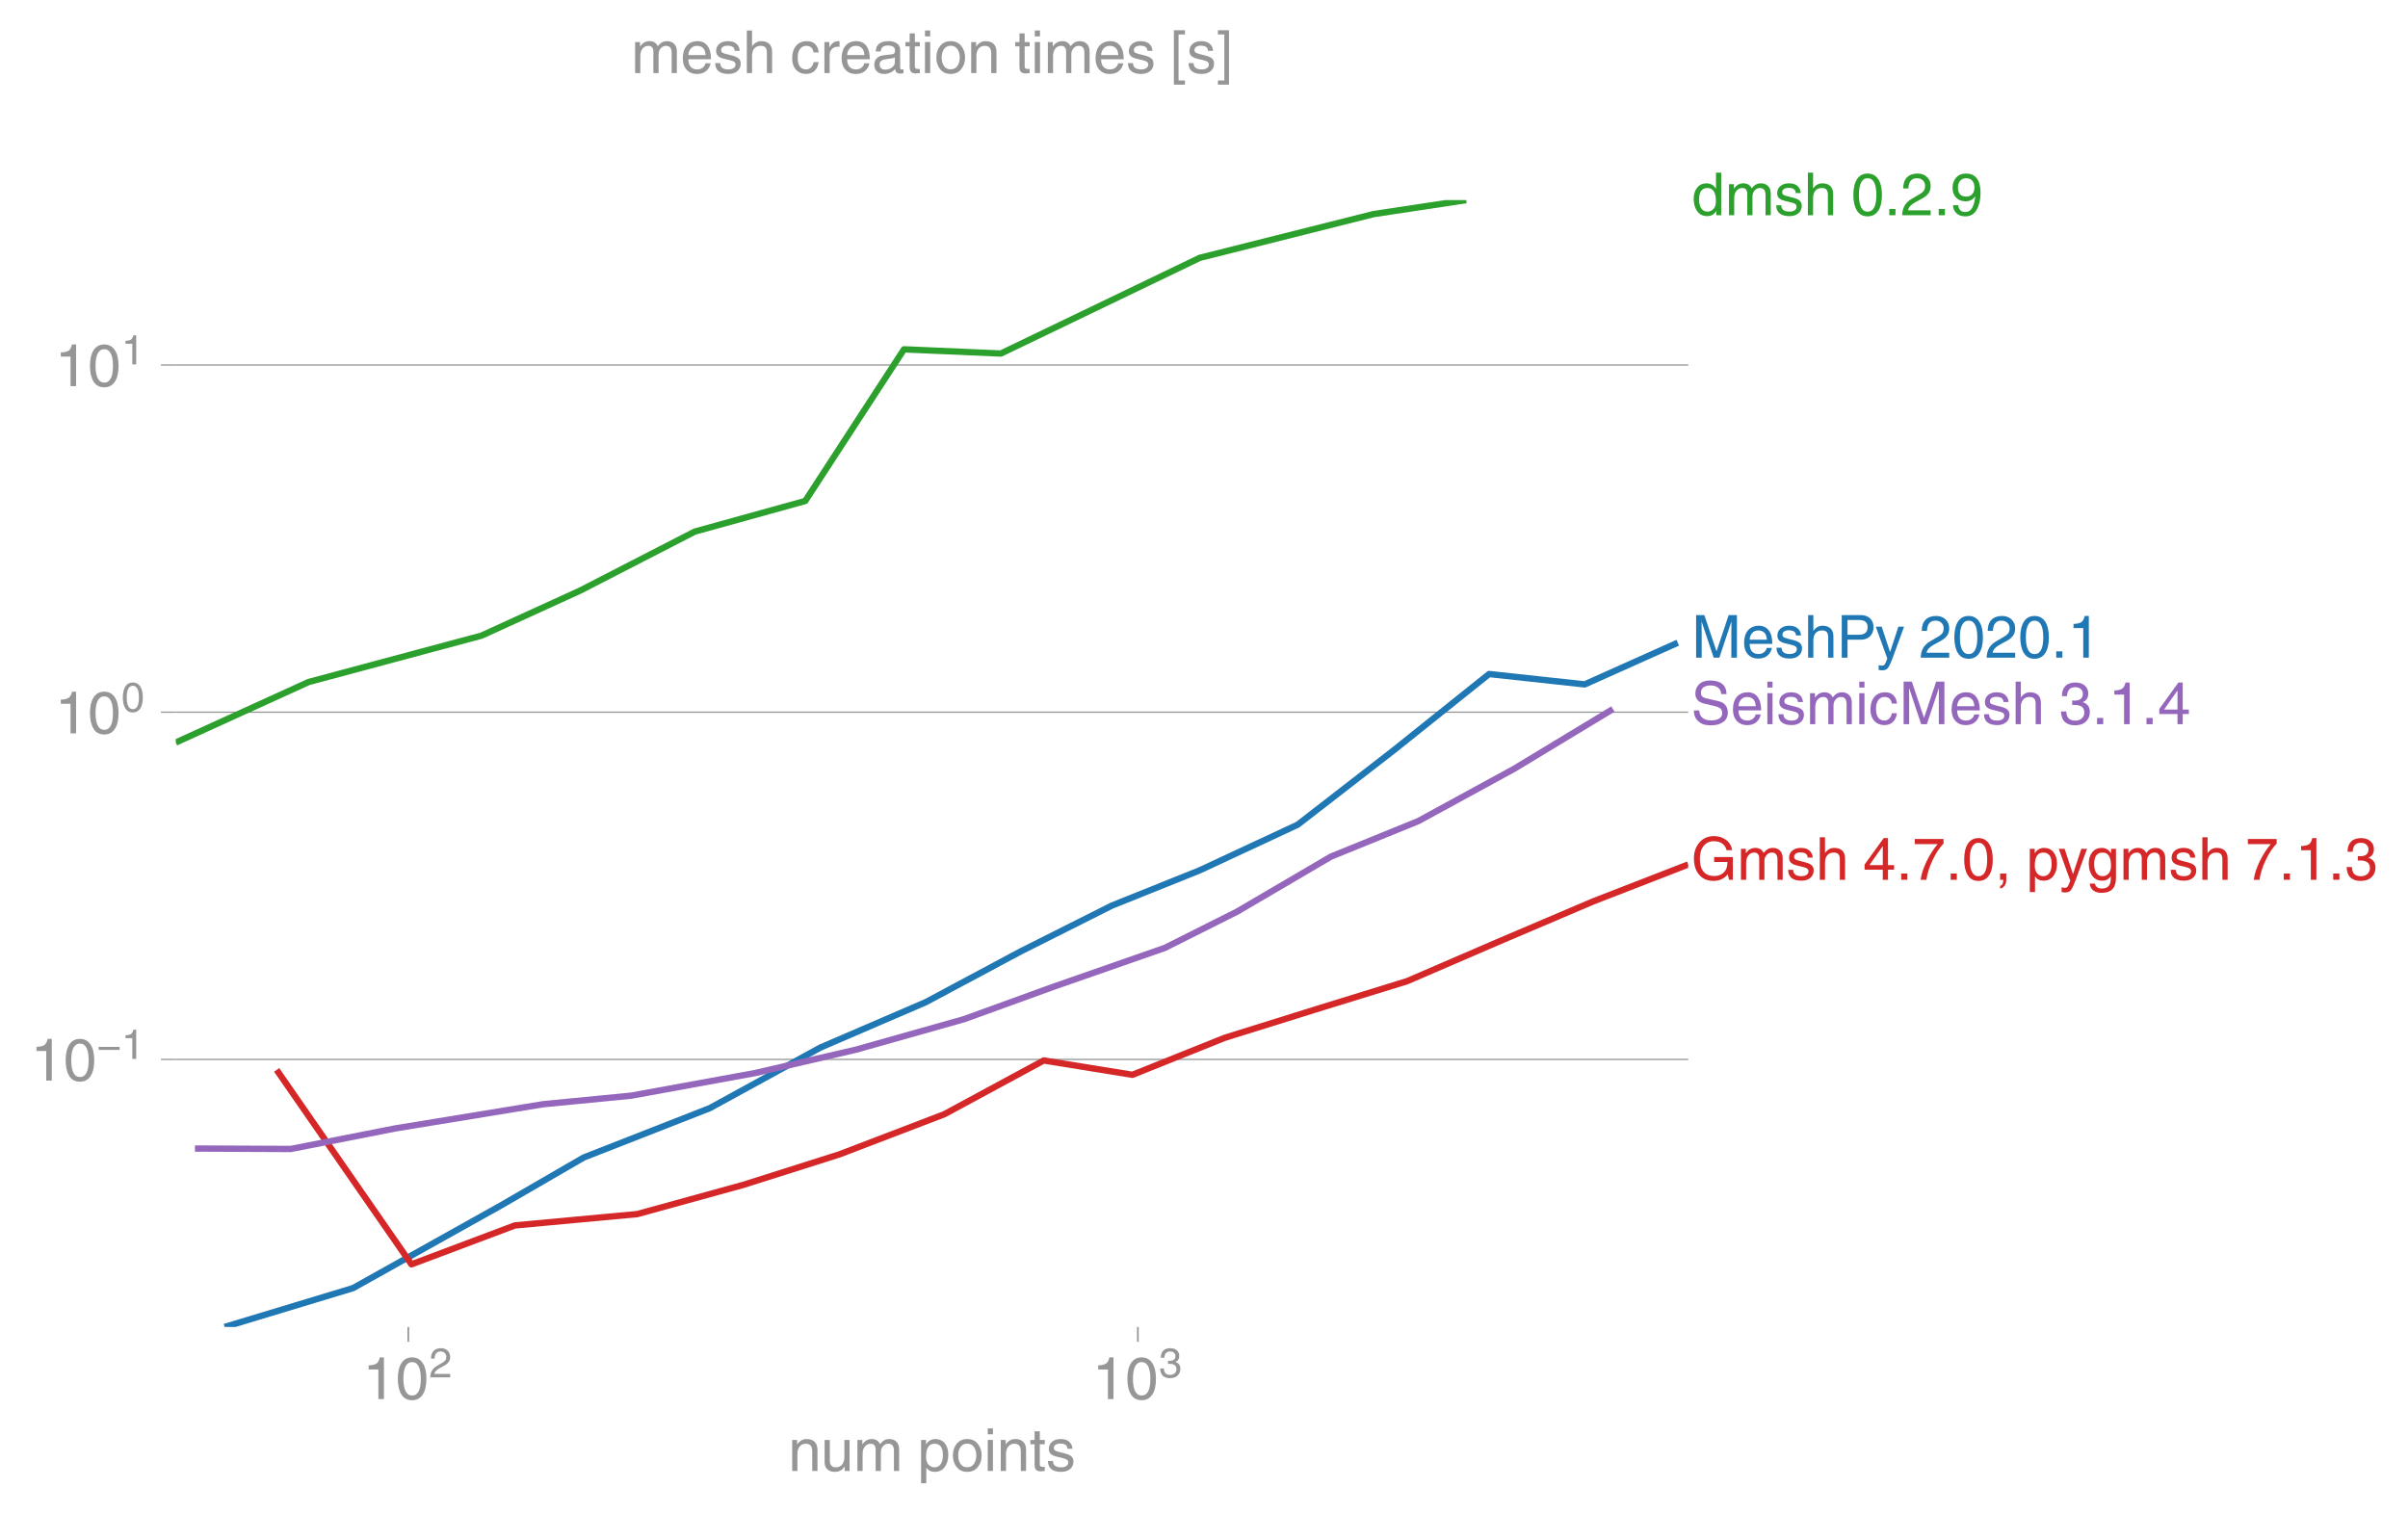
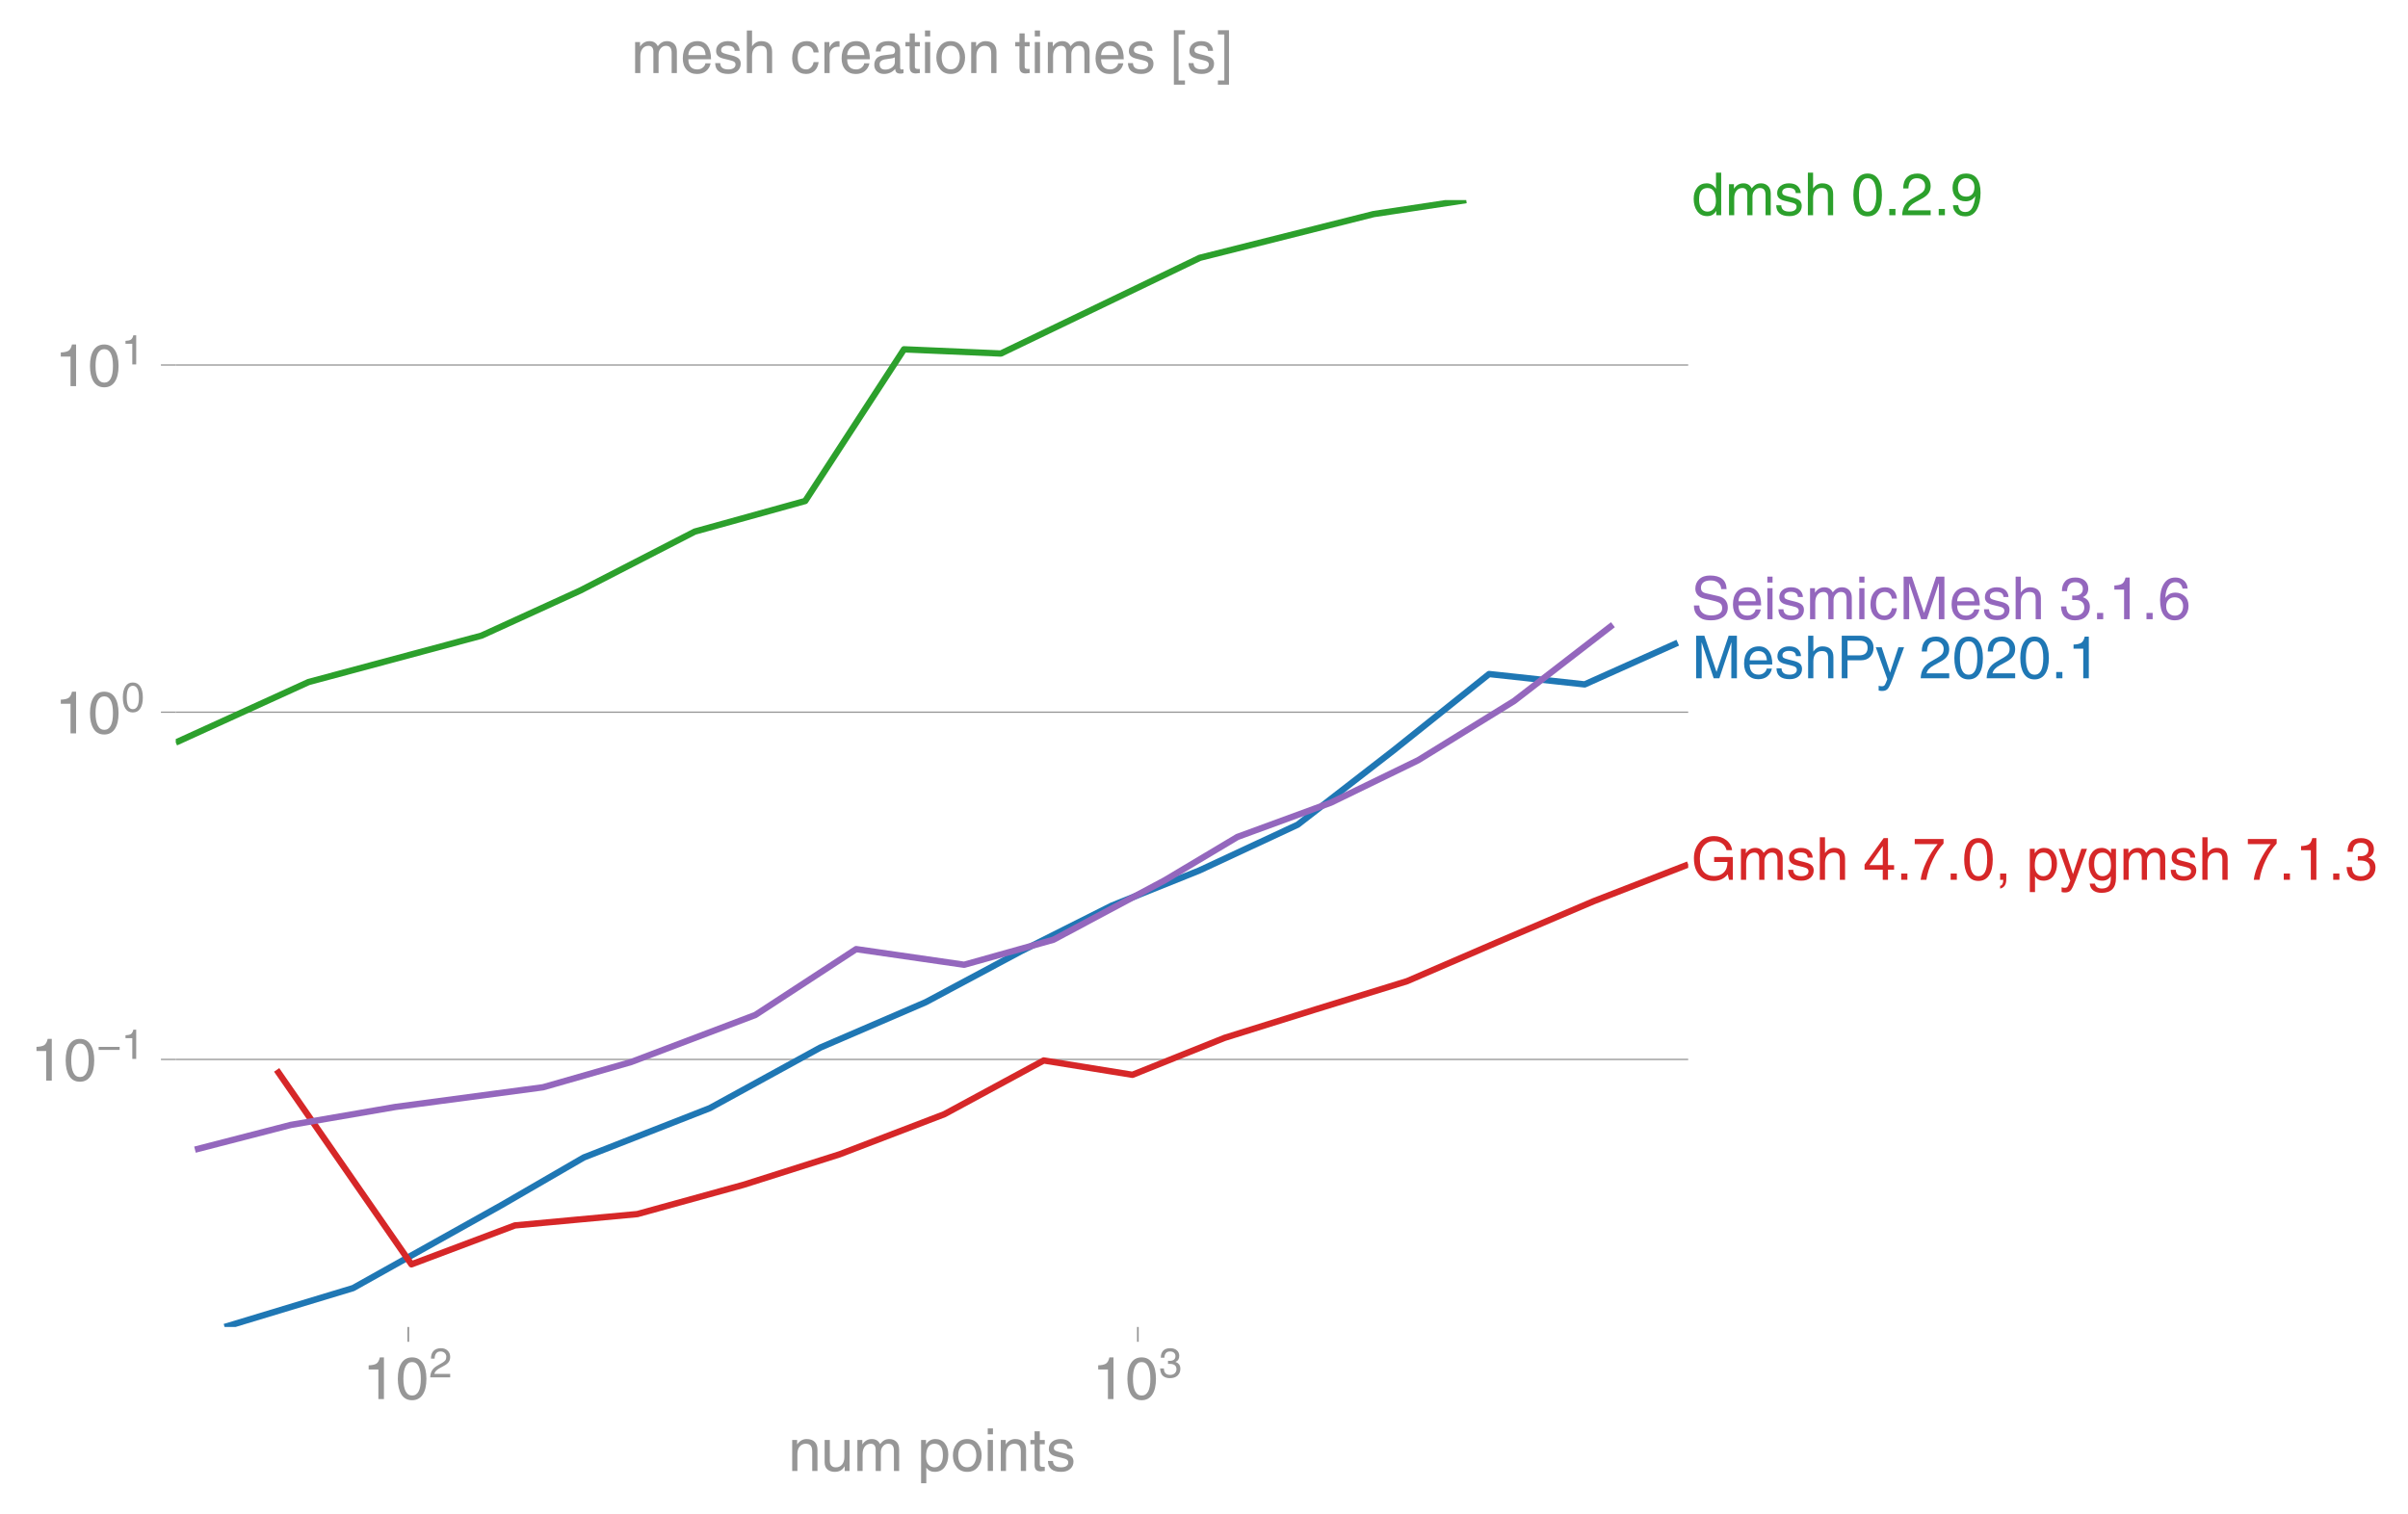
<svg xmlns="http://www.w3.org/2000/svg" xmlns:xlink="http://www.w3.org/1999/xlink" height="476.609" viewBox="0 0 568.582 357.457" width="758.109">
  <defs>
    <style>*{stroke-linecap:butt;stroke-linejoin:round}</style>
  </defs>
  <g id="figure_1">
    <path d="M0 357.457h568.582V0H0z" fill="none" id="patch_1" />
    <g id="axes_1">
      <path d="M41.5 313.361h357.12V47.25H41.5z" fill="none" id="patch_2" />
      <g id="matplotlib.axis_1">
        <g id="xtick_1">
          <g id="line2d_1">
            <defs>
-               <path d="M0 0v3.5" id="m68c64050b5" stroke="#969696" stroke-width=".4" />
-             </defs>
-             <use x="96.41" xlink:href="#m68c64050b5" y="313.361" fill="#969696" stroke="#969696" stroke-width=".4" />
+               <path d="M0 0v3.5" id="mb0f87ff65a" stroke="#969696" stroke-width=".4" />
+             </defs>
+             <use x="96.41" xlink:href="#mb0f87ff65a" y="313.361" fill="#969696" stroke="#969696" stroke-width=".4" />
          </g>
          <g transform="matrix(.14 0 0 -.14 85.63 330.41)" fill="#969696" id="text_1">
            <defs>
              <path d="M35.89 0h-9.374v49.906H10.109v6.985q8.594.28 12.782 2.75Q27.094 62.109 29 70.313h6.89z" id="HelveticaWorld-Regular-49" />
              <path d="M42.484 34.188q0 14.109-3.734 21.156-3.734 7.062-10.969 7.062-7.078 0-10.89-7.062-3.797-7.047-3.797-21.157 0-13.671 3.75-20.937Q20.609 6 27.78 6q7.235 0 10.969 7 3.734 7.016 3.734 21.188zm9.422 0q0-17.297-6.25-26.704-6.25-9.39-17.875-9.39-12.062 0-18.062 9.734-6 9.75-6 26.36 0 17.03 6.14 26.578 6.157 9.547 17.922 9.547 11.625 0 17.875-9.5t6.25-26.626z" id="HelveticaWorld-Regular-48" />
              <path d="M4.39 45.125q0 12.39 6.391 18.781 6.406 6.407 17.938 6.407 9.656 0 15.812-5.86 6.157-5.86 6.157-15.14 0-7.22-3.547-12.188-3.532-4.953-10.422-8.703l-12.11-6.64Q13.922 15.921 12.5 8.296h38.188V0H2.593q.39 9.906 4.297 16.5 3.906 6.594 12.203 11.375l12.593 7.328q5.032 2.89 7.329 5.984 2.297 3.094 2.297 8.516 0 5.375-3.766 9.031-3.75 3.672-10.156 3.672-7.078 0-10.594-4.672-3.516-4.656-3.61-12.609z" id="HelveticaWorld-Regular-50" />
            </defs>
            <use transform="translate(0 .173)" xlink:href="#HelveticaWorld-Regular-49" />
            <use transform="translate(55.615 .173)" xlink:href="#HelveticaWorld-Regular-48" />
            <use transform="matrix(.7 0 0 .7 112.146 36.781)" xlink:href="#HelveticaWorld-Regular-50" />
          </g>
        </g>
        <g id="xtick_2">
-           <use x="268.674" xlink:href="#m68c64050b5" y="313.361" fill="#969696" stroke="#969696" stroke-width=".4" id="line2d_2" />
+           <use x="268.674" xlink:href="#mb0f87ff65a" y="313.361" fill="#969696" stroke="#969696" stroke-width=".4" id="line2d_2" />
          <g transform="matrix(.14 0 0 -.14 257.894 330.41)" fill="#969696" id="text_2">
            <defs>
              <path d="M22.406 39.984q2.203-.187 4.594-.187 6.203 0 9.781 2.86 3.594 2.859 3.594 8.656 0 4.687-3.344 7.89-3.343 3.203-9.64 3.203-6.985 0-10.235-4.11-3.234-4.093-3.437-10.983h-8.64q0 10.984 5.765 16.984 5.765 6.016 16.937 6.016 9.922 0 15.828-5.11 5.907-5.094 5.907-13.39 0-10.704-9.032-14.5v-.204q11.72-4 11.72-16.406 0-9.906-6.595-16.265-6.593-6.344-18.703-6.344-9.906 0-16.312 5.203Q4.204 8.5 3.422 21.484H12.5q.203-8.109 4-11.797Q20.313 6 27.484 6q6.938 0 11.141 3.86 4.203 3.859 4.203 9.718 0 6.406-4.016 9.672-4 3.266-12.39 3.266-2 0-4.016-.094z" id="HelveticaWorld-Regular-51" />
            </defs>
            <use transform="translate(0 .173)" xlink:href="#HelveticaWorld-Regular-49" />
            <use transform="translate(55.615 .173)" xlink:href="#HelveticaWorld-Regular-48" />
            <use transform="matrix(.7 0 0 .7 112.146 36.781)" xlink:href="#HelveticaWorld-Regular-51" />
          </g>
        </g>
        <g transform="matrix(.14 0 0 -.14 186.133 347.359)" fill="#969696" id="text_3">
          <defs>
            <path d="M49.219 0h-8.844v32.172q0 7.422-2.594 10.578-2.578 3.156-8.578 3.156-5.906 0-9.875-4.5-3.953-4.484-3.953-12.89V0H6.594v52.297h8.297v-7.375h.203q6.203 8.89 15.812 8.89 8.89 0 13.594-4.718 4.719-4.703 4.719-13.5z" id="HelveticaWorld-Regular-110" />
            <path d="M6.11 52.297h8.78V17.578q0-5.765 2.61-8.625Q20.125 6.11 25 6.11q6.781 0 10.594 4.797 3.812 4.813 3.812 12.578v28.813h8.782V0H39.89v7.625l-.188.188q-4.984-9.329-16.61-9.329-7.515 0-12.25 4.094Q6.11 6.688 6.11 14.703z" id="HelveticaWorld-Regular-117" />
            <path d="M6.594 52.297h8.297v-7.375h.203q5.906 8.89 15.812 8.89 9.813 0 13.922-8.5 3.75 4.594 7.266 6.547 3.515 1.953 8.703 1.953 6.781 0 11.484-4.453Q77 44.922 77 36.187V0h-8.781v33.797q0 6.094-2.297 9.094-2.297 3.015-7.422 3.015-5.172 0-8.75-4.203-3.563-4.203-3.563-9.812V0h-8.78v36.188q0 4.53-2.11 7.124-2.094 2.594-6.094 2.594-6.297 0-10.062-4.687-3.766-4.688-3.766-12.703V0H6.594z" id="HelveticaWorld-Regular-109" />
            <path d="M14.984 23.688q0-8.407 4.094-13 4.11-4.579 10.219-4.579 6.687 0 10.39 5.438 3.72 5.453 3.72 14.765 0 10.22-3.563 14.907-3.563 4.687-10.735 4.687-6.984 0-10.562-5.5-3.563-5.5-3.563-16.718zm-8.39 28.609h8.297v-7.375h.203q5.61 8.89 15.625 8.89 10.11 0 15.937-7.359 5.828-7.344 5.828-18.766 0-12.796-5.953-21Q40.578-1.515 29.5-1.515q-9.094 0-13.922 7.032h-.203v-26.22H6.594z" id="HelveticaWorld-Regular-112" />
            <path d="M12.703 26.219q0-8.735 3.953-14.375 3.953-5.64 11.219-5.64 7.531 0 11.438 5.905 3.906 5.907 3.906 14.11 0 8.297-3.907 14.078-3.906 5.797-11.437 5.797-6.969 0-11.078-5.453-4.094-5.438-4.094-14.422zm-8.984 0q0 11.672 6.484 19.625 6.5 7.968 17.672 7.968 11.438 0 17.875-8.062 6.453-8.047 6.453-19.531 0-11.516-6.406-19.625-6.39-8.11-17.922-8.11-11.078 0-17.625 7.86-6.531 7.86-6.531 19.875z" id="HelveticaWorld-Regular-111" />
            <path d="M6.594 61.813v9.968h8.781v-9.969zM15.375 0H6.594v52.297h8.781z" id="HelveticaWorld-Regular-105" />
            <path d="M17.188 45.016V10.984q0-2 1.093-3.046 1.11-1.047 3.938-1.047h3.375V0Q20.797-.688 19-.688q-5.516 0-8.063 2.641-2.53 2.64-2.53 8.547v34.516H1.311v7.28h7.094v14.595h8.781V52.297h8.407v-7.281z" id="HelveticaWorld-Regular-116" />
            <path d="M36.078 37.406q-.187 4.688-3.344 6.735-3.14 2.047-9.047 2.047-4.296 0-7.359-1.907-3.047-1.89-3.047-5.468 0-2.829 1.797-4.172 1.813-1.344 7.828-2.86l8.688-2.187q7.906-2 11.297-5.11 3.406-3.093 3.406-8.656 0-7.719-5.64-12.531-5.641-4.813-15.063-4.813-11 0-16.64 4.563-5.626 4.578-5.735 13.75h8.5q.203-5.422 3.594-8.063 3.39-2.625 10.171-2.625 5.516 0 8.766 2.188 3.25 2.203 3.25 6.11 0 2.78-2.11 4.437-2.093 1.672-8.296 3.078l-10.203 2.5q-6.203 1.562-9.157 4.656-2.953 3.094-2.953 8.031 0 7.72 5.516 12.203 5.531 4.5 14.406 4.5 9.485 0 14.531-4.624 5.047-4.61 5.344-11.782z" id="HelveticaWorld-Regular-115" />
          </defs>
          <use xlink:href="#HelveticaWorld-Regular-110" />
          <use x="55.176" xlink:href="#HelveticaWorld-Regular-117" />
          <use x="109.961" xlink:href="#HelveticaWorld-Regular-109" />
          <use x="192.969" xlink:href="#HelveticaWorld-Regular-32" />
          <use x="217.383" xlink:href="#HelveticaWorld-Regular-112" />
          <use x="273.877" xlink:href="#HelveticaWorld-Regular-111" />
          <use x="329.785" xlink:href="#HelveticaWorld-Regular-105" />
          <use x="351.807" xlink:href="#HelveticaWorld-Regular-110" />
          <use x="406.982" xlink:href="#HelveticaWorld-Regular-116" />
          <use x="434.668" xlink:href="#HelveticaWorld-Regular-115" />
        </g>
      </g>
      <g id="matplotlib.axis_2">
        <g id="ytick_1">
-           <path clip-path="url(#pc1f969b050)" d="M41.5 250.174h357.12" fill="none" stroke="#969696" stroke-linecap="square" stroke-width=".3" id="line2d_3" />
+           <path clip-path="url(#p529fdd3d40)" d="M41.5 250.174h357.12" fill="none" stroke="#969696" stroke-linecap="square" stroke-width=".3" id="line2d_3" />
          <g id="line2d_4">
            <defs>
-               <path d="M0 0h-3.5" id="m89cf654aca" stroke="#969696" stroke-width=".3" />
-             </defs>
-             <use x="41.5" xlink:href="#m89cf654aca" y="250.174" fill="#969696" stroke="#969696" stroke-width=".3" />
+               <path d="M0 0h-3.5" id="m0ab1921ccf" stroke="#969696" stroke-width=".3" />
+             </defs>
+             <use x="41.5" xlink:href="#m0ab1921ccf" y="250.174" fill="#969696" stroke="#969696" stroke-width=".3" />
          </g>
          <g transform="matrix(.14 0 0 -.14 7.2 255.199)" fill="#969696" id="text_4">
            <defs>
              <path d="M54.594 21.578H4v7.328h50.594z" id="HelveticaWorld-Regular-8722" />
            </defs>
            <use transform="translate(0 .173)" xlink:href="#HelveticaWorld-Regular-49" />
            <use transform="translate(55.615 .173)" xlink:href="#HelveticaWorld-Regular-48" />
            <use transform="matrix(.7 0 0 .7 112.146 36.781)" xlink:href="#HelveticaWorld-Regular-8722" />
            <use transform="matrix(.7 0 0 .7 153.161 36.781)" xlink:href="#HelveticaWorld-Regular-49" />
          </g>
        </g>
        <g id="ytick_2">
-           <path clip-path="url(#pc1f969b050)" d="M41.5 168.183h357.12" fill="none" stroke="#969696" stroke-linecap="square" stroke-width=".3" id="line2d_5" />
-           <use x="41.5" xlink:href="#m89cf654aca" y="168.183" fill="#969696" stroke="#969696" stroke-width=".3" id="line2d_6" />
+           <path clip-path="url(#p529fdd3d40)" d="M41.5 168.183h357.12" fill="none" stroke="#969696" stroke-linecap="square" stroke-width=".3" id="line2d_5" />
+           <use x="41.5" xlink:href="#m0ab1921ccf" y="168.183" fill="#969696" stroke="#969696" stroke-width=".3" id="line2d_6" />
          <g transform="matrix(.14 0 0 -.14 12.94 173.208)" fill="#969696" id="text_5">
            <use transform="translate(0 .173)" xlink:href="#HelveticaWorld-Regular-49" />
            <use transform="translate(55.615 .173)" xlink:href="#HelveticaWorld-Regular-48" />
            <use transform="matrix(.7 0 0 .7 112.146 36.781)" xlink:href="#HelveticaWorld-Regular-48" />
          </g>
        </g>
        <g id="ytick_3">
-           <path clip-path="url(#pc1f969b050)" d="M41.5 86.192h357.12" fill="none" stroke="#969696" stroke-linecap="square" stroke-width=".3" id="line2d_7" />
-           <use x="41.5" xlink:href="#m89cf654aca" y="86.192" fill="#969696" stroke="#969696" stroke-width=".3" id="line2d_8" />
+           <path clip-path="url(#p529fdd3d40)" d="M41.5 86.192h357.12" fill="none" stroke="#969696" stroke-linecap="square" stroke-width=".3" id="line2d_7" />
+           <use x="41.5" xlink:href="#m0ab1921ccf" y="86.192" fill="#969696" stroke="#969696" stroke-width=".3" id="line2d_8" />
          <g transform="matrix(.14 0 0 -.14 12.94 91.217)" fill="#969696" id="text_6">
            <use transform="translate(0 .173)" xlink:href="#HelveticaWorld-Regular-49" />
            <use transform="translate(55.615 .173)" xlink:href="#HelveticaWorld-Regular-48" />
            <use transform="matrix(.7 0 0 .7 112.146 36.781)" xlink:href="#HelveticaWorld-Regular-49" />
          </g>
        </g>
      </g>
-       <path clip-path="url(#pc1f969b050)" d="M41.5 175.345l31.366-14.288 40.835-10.959 23.282-10.632 27.075-13.935 26.075-7.225 23.318-35.813 22.88.99 46.973-22.6 41.054-10.332 21.85-3.302" fill="none" stroke="#2ca02c" stroke-linecap="square" stroke-width="1.5" id="line2d_9" />
-       <path clip-path="url(#pc1f969b050)" d="M53.032 313.361l30.335-9.183 34.939-19.531 19.542-11.315 29.759-11.652 26.075-14.289 24.91-10.733 22.43-11.993 21.495-10.805 20.664-8.296 23.229-10.814 22.532-17.46 22.666-18.122 22.57 2.45 21.978-9.846" fill="none" stroke="#1f77b4" stroke-linecap="square" stroke-width="1.5" id="line2d_10" />
-       <path clip-path="url(#pc1f969b050)" d="M65.324 252.653l31.83 45.914 24.429-9.19 28.895-2.677 25.069-6.91 22.682-7.198 24.76-9.48 23.46-12.688 20.942 3.387 21.77-8.728 21.507-6.72 21.576-6.663 21.386-9.232 22.62-9.633 22.37-8.692" fill="none" stroke="#d62728" stroke-linecap="square" stroke-width="1.5" id="line2d_11" />
-       <path clip-path="url(#pc1f969b050)" d="M46.036 271.223l22.614.102 24.706-4.858 34.87-5.708 20.785-2.019 29.34-5.355 23.802-5.52 25.51-7.2 21.067-7.642 26.322-9.184 17.119-8.597 22.08-12.951 20.633-8.388 22.61-12.34 23.354-14.124" fill="none" stroke="#9467bd" stroke-linecap="square" stroke-width="1.5" id="line2d_12" />
+       <path clip-path="url(#p529fdd3d40)" d="M41.5 175.345l31.366-14.288 40.835-10.959 23.282-10.632 27.075-13.935 26.075-7.225 23.318-35.813 22.88.99 46.973-22.6 41.054-10.332 21.85-3.302" fill="none" stroke="#2ca02c" stroke-linecap="square" stroke-width="1.5" id="line2d_9" />
+       <path clip-path="url(#p529fdd3d40)" d="M53.032 313.361l30.335-9.183 34.939-19.531 19.542-11.315 29.759-11.652 26.075-14.289 24.91-10.733 22.43-11.993 21.495-10.805 20.664-8.296 23.229-10.814 22.532-17.46 22.666-18.122 22.57 2.45 21.978-9.846" fill="none" stroke="#1f77b4" stroke-linecap="square" stroke-width="1.5" id="line2d_10" />
+       <path clip-path="url(#p529fdd3d40)" d="M65.324 252.653l31.83 45.914 24.429-9.19 28.895-2.677 25.069-6.91 22.682-7.198 24.76-9.48 23.46-12.688 20.942 3.387 21.77-8.728 21.507-6.72 21.576-6.663 21.386-9.232 22.62-9.633 22.37-8.692" fill="none" stroke="#d62728" stroke-linecap="square" stroke-width="1.5" id="line2d_11" />
+       <path clip-path="url(#p529fdd3d40)" d="M46.036 271.485l22.614-5.837 24.706-4.247 34.87-4.649 20.785-5.955 29.34-11.113 23.802-15.553 25.51 3.692 21.067-5.908 26.322-14.054 17.119-10.216 22.08-8.099 20.633-10.034 22.61-13.958 23.354-18.035" fill="none" stroke="#9467bd" stroke-linecap="square" stroke-width="1.5" id="line2d_12" />
      <g transform="matrix(.14 0 0 -.14 399.358 50.825)" fill="#2ca02c" id="text_7">
        <defs>
          <path d="M13.094 26.313q0-9.704 3.844-14.954 3.859-5.25 10.265-5.25 6.094 0 10.188 4.485 4.109 4.5 4.109 13.094 0 11.03-3.5 16.625-3.484 5.593-10.61 5.593-6.78 0-10.546-4.453-3.75-4.437-3.75-15.14zM50.39 0h-8.297v7.172h-.203q-4.97-8.688-15.078-8.688-10.891 0-16.86 8.297Q4 15.094 4 27.688q0 11.625 5.906 18.875 5.922 7.25 15.875 7.25 9.813 0 15.625-8.891l.203.594V71.78h8.782z" id="HelveticaWorld-Regular-100" />
          <path d="M49.219 0h-8.844v34.188q0 6.296-2.438 9-2.437 2.718-7.953 2.718-6.797 0-10.703-4.406-3.906-4.39-3.906-12.984V0H6.594v71.781h8.781V45.312h.203q6 8.5 15.328 8.5 8.594 0 13.453-4.5 4.86-4.484 4.86-13.718z" id="HelveticaWorld-Regular-104" />
          <path d="M19.094 0H8.687v10.594h10.407z" id="HelveticaWorld-Regular-46" />
          <path d="M27.594 31.39q6 0 9.75 4.047 3.765 4.063 3.765 11.97 0 6.5-3.562 10.75-3.563 4.25-10.64 4.25-6.11 0-9.876-4.298-3.75-4.297-3.75-11.53 0-7.376 3.516-11.282 3.515-3.906 10.797-3.906zm-1.282-7.906q-10 0-16.062 6.203-6.047 6.204-6.047 16.5 0 10.407 6.094 17.266 6.11 6.86 16.515 6.86 12.11 0 18.36-8.157 6.25-8.156 6.25-24.453 0-16.906-6.406-28.266Q38.625-1.905 25.875-1.905q-9.953 0-15.422 5.593-5.469 5.594-5.469 13.204h8.829q.39-5.266 3.437-8.375 3.063-3.094 8.438-3.094 7.609 0 11.515 6.781Q41.11 19 42.578 31.688l-.187.203q-5.672-8.407-16.078-8.407z" id="HelveticaWorld-Regular-57" />
        </defs>
        <use xlink:href="#HelveticaWorld-Regular-100" />
        <use x="56.982" xlink:href="#HelveticaWorld-Regular-109" />
        <use x="139.99" xlink:href="#HelveticaWorld-Regular-115" />
        <use x="189.99" xlink:href="#HelveticaWorld-Regular-104" />
        <use x="245.166" xlink:href="#HelveticaWorld-Regular-32" />
        <use x="269.58" xlink:href="#HelveticaWorld-Regular-48" />
        <use x="325.195" xlink:href="#HelveticaWorld-Regular-46" />
        <use x="352.979" xlink:href="#HelveticaWorld-Regular-50" />
        <use x="408.594" xlink:href="#HelveticaWorld-Regular-46" />
        <use x="436.377" xlink:href="#HelveticaWorld-Regular-57" />
      </g>
-       <g transform="matrix(.14 0 0 -.14 399.358 155.3)" fill="#1f77b4" id="text_8">
+       <g transform="matrix(.14 0 0 -.14 399.358 160.173)" fill="#1f77b4" id="text_8">
        <defs>
          <path d="M67.484 0v42.39q0 .829.094 8.126t.094 9.78h-.281L47.312 0h-9.609L17.578 60.203h-.297q0-3.61.094-10.297.11-6.687.11-7.515V0H8.108v71.781h13.86L42.39 11.078h.28l20.313 60.703h13.922V0z" id="HelveticaWorld-Regular-77" />
          <path d="M42.484 30.328q-.687 8.485-4.5 12.031-3.797 3.547-10.109 3.547-6.39 0-10.328-4.5-3.922-4.484-4.172-11.078zm8.391-13.922q-1.453-8.11-7.953-13.422-5.719-4.5-15.047-4.593-10.984.093-17.438 7.203Q4 12.704 4 24.704q0 13.78 6.64 21.437 6.641 7.672 18.47 7.672 10.593 0 16.546-7.922 5.953-7.907 5.953-22.594H13.375q0-8.203 3.813-12.703Q21 6.109 28.608 6.109q5.375 0 9.235 3.235 3.86 3.25 4.25 7.062z" id="HelveticaWorld-Regular-101" />
          <path d="M17.828 38.625H37.11q7.282 0 10.938 3.188 3.656 3.203 3.656 9.703 0 5.812-3.516 8.89-3.515 3.078-10.687 3.078H17.828zm0-38.625H8.11v71.781h32.266q9.625 0 15.484-5.594 5.86-5.593 5.86-14.578 0-9.328-5.672-15.312-5.656-5.969-15.672-5.969H17.828z" id="HelveticaWorld-Regular-80" />
          <path d="M39.016 52.297h9.562L29.891.984q-.5-1.375-.985-2.593-4.25-11.329-7.328-15.547-3.078-4.235-9.953-4.235-3.61 0-5.906.782v8.015q2.484-.89 5.468-.89 3.22 0 4.704 2.03 1.5 2.032 4.421 9.938L.875 52.297h9.922L24.812 9.719H25z" id="HelveticaWorld-Regular-121" />
        </defs>
        <use xlink:href="#HelveticaWorld-Regular-77" />
        <use x="85.01" xlink:href="#HelveticaWorld-Regular-101" />
        <use x="140.43" xlink:href="#HelveticaWorld-Regular-115" />
        <use x="190.43" xlink:href="#HelveticaWorld-Regular-104" />
        <use x="245.605" xlink:href="#HelveticaWorld-Regular-80" />
        <use x="310.254" xlink:href="#HelveticaWorld-Regular-121" />
        <use x="359.863" xlink:href="#HelveticaWorld-Regular-32" />
        <use x="384.277" xlink:href="#HelveticaWorld-Regular-50" />
        <use x="439.893" xlink:href="#HelveticaWorld-Regular-48" />
        <use x="495.508" xlink:href="#HelveticaWorld-Regular-50" />
        <use x="551.123" xlink:href="#HelveticaWorld-Regular-48" />
        <use x="606.738" xlink:href="#HelveticaWorld-Regular-46" />
        <use x="634.521" xlink:href="#HelveticaWorld-Regular-49" />
      </g>
      <g transform="matrix(.14 0 0 -.14 399.358 207.76)" fill="#d62728" id="text_9">
        <defs>
          <path d="M38.484 38.375h31.532V0h-6.297l-2.344 9.281Q56.781 3.421 50.578.75q-6.187-2.656-12.875-2.656-10.797 0-18.047 4.703-7.25 4.719-11.265 13.015-4 8.313-4 20.72 0 15.468 9.203 26.312 9.203 10.843 24.781 10.843 11.625 0 20.313-6.5Q67.39 60.688 68.796 50h-9.375q-1.703 7.078-7.219 11.078-5.516 4.016-14.312 4.016-10.594 0-17.047-7.985-6.438-7.984-6.438-21.125 0-15.28 6.39-22.437Q27.204 6.39 38.282 6.39q7.235 0 12.235 2.859 5 2.86 7.687 7.766 2.688 4.906 2.688 13.062H38.484z" id="HelveticaWorld-Regular-71" />
          <path d="M10.594 24.703h22.61v31.89h-.188zM42 17.093V0h-8.797v17.094H2.484v8.593L34.72 70.314H42v-45.61h10.297v-7.61z" id="HelveticaWorld-Regular-52" />
          <path d="M3.719 68.797h48.578v-7.719Q42.28 50.875 33.984 33.484 25.687 16.11 23.391 0h-9.672q1.469 13.281 9.719 30.531 8.25 17.266 18.953 29.672H3.719z" id="HelveticaWorld-Regular-55" />
          <path d="M8.688 10.594h10.406V.78q0-7.422-3.078-11.172-3.078-3.765-7.328-4.312v4.594Q14.015-9.422 14.015 0H8.687z" id="HelveticaWorld-Regular-44" />
          <path d="M12.984 26.313q0-9.61 3.813-14.907Q20.609 6.11 27.094 6.11q6.312 0 10.312 4.579 4 4.593 4 13 0 11.03-3.5 16.625-3.484 5.593-10.61 5.593-7.171 0-10.75-4.765-3.562-4.766-3.562-14.828zM49.812 2.983q0-12.609-6.062-18.797-6.047-6.203-18.266-6.203-8.78 0-13.984 4.047Q6.297-13.922 5.516-6.39h8.796q.672-3.812 3.532-6.062 2.86-2.25 8.281-2.25 7.375 0 11.125 3.969 3.766 3.953 3.766 12.828v3.719h-.188q-4.937-7.329-13.922-7.329-11.187 0-17.093 8.25-5.907 8.25-5.907 20.953 0 11.625 5.953 18.875 5.97 7.25 15.829 7.25 9.906 0 15.625-8.89h.187v7.375h8.313z" id="HelveticaWorld-Regular-103" />
        </defs>
        <use xlink:href="#HelveticaWorld-Regular-71" />
        <use x="77.1" xlink:href="#HelveticaWorld-Regular-109" />
        <use x="160.107" xlink:href="#HelveticaWorld-Regular-115" />
        <use x="210.107" xlink:href="#HelveticaWorld-Regular-104" />
        <use x="265.283" xlink:href="#HelveticaWorld-Regular-32" />
        <use x="289.697" xlink:href="#HelveticaWorld-Regular-52" />
        <use x="345.313" xlink:href="#HelveticaWorld-Regular-46" />
        <use x="373.096" xlink:href="#HelveticaWorld-Regular-55" />
        <use x="428.711" xlink:href="#HelveticaWorld-Regular-46" />
        <use x="456.494" xlink:href="#HelveticaWorld-Regular-48" />
        <use x="512.109" xlink:href="#HelveticaWorld-Regular-44" />
        <use x="539.893" xlink:href="#HelveticaWorld-Regular-32" />
        <use x="564.307" xlink:href="#HelveticaWorld-Regular-112" />
        <use x="618.801" xlink:href="#HelveticaWorld-Regular-121" />
        <use x="666.41" xlink:href="#HelveticaWorld-Regular-103" />
        <use x="722.318" xlink:href="#HelveticaWorld-Regular-109" />
        <use x="805.326" xlink:href="#HelveticaWorld-Regular-115" />
        <use x="855.326" xlink:href="#HelveticaWorld-Regular-104" />
        <use x="910.502" xlink:href="#HelveticaWorld-Regular-32" />
        <use x="934.916" xlink:href="#HelveticaWorld-Regular-55" />
        <use x="990.531" xlink:href="#HelveticaWorld-Regular-46" />
        <use x="1018.314" xlink:href="#HelveticaWorld-Regular-49" />
        <use x="1073.93" xlink:href="#HelveticaWorld-Regular-46" />
        <use x="1101.713" xlink:href="#HelveticaWorld-Regular-51" />
      </g>
-       <g transform="matrix(.14 0 0 -.14 399.358 171.014)" fill="#9467bd" id="text_10">
+       <g transform="matrix(.14 0 0 -.14 399.358 146.221)" fill="#9467bd" id="text_10">
        <defs>
          <path d="M50.39 50.781q-.296 6.844-5.109 10.719-4.797 3.875-12.656 3.875-7.922 0-12.172-3.25-4.234-3.234-4.234-9.344 0-3.265 1.843-5.61 1.86-2.343 6.641-3.468l20.516-4.687q8.297-1.813 12.297-6.875 4.015-5.047 4.015-12.313 0-10.64-7.812-16.187-7.813-5.547-20.313-5.547-9.531 0-15.031 2.437-5.484 2.453-9.734 7.766-4.25 5.328-4.25 14.89h9.093q0-8 5.313-12.406 5.328-4.39 14.5-4.39 8.89 0 13.844 3.156 4.953 3.156 4.953 8.953 0 5.281-2.953 7.89Q46.188 29 37.594 31l-15.469 3.625q-7.719 1.75-11.531 6.125Q6.78 45.125 6.78 51.516q0 9.672 6.516 15.922 6.531 6.25 18.203 6.25 13.172 0 20.328-5.5 7.156-5.485 7.688-17.407z" id="HelveticaWorld-Regular-83" />
          <path d="M39.594 34.719q-1.89 11.187-12.39 11.187-6.5 0-10.454-5.203-3.953-5.203-3.953-14.484 0-10.11 3.656-15.11 3.672-5 10.64-5 4.688 0 8.11 3.438 3.422 3.437 4.39 8.953h8.5q-1.312-9.703-6.859-14.86-5.547-5.156-14.328-5.156-10.297 0-16.89 7.047-6.594 7.063-6.594 19.172 0 13.281 6.594 21.188 6.593 7.922 18.5 7.922 8.687 0 13.843-5.204 5.157-5.203 5.735-13.89z" id="HelveticaWorld-Regular-99" />
+           <path d="M14.11 21.578q0-6.875 4.093-11.234Q22.313 6 28.906 6q6.297 0 10.032 4.438 3.734 4.453 3.734 11.687 0 6.297-3.688 10.547-3.687 4.25-10.468 4.25-6.594 0-10.5-4.156-3.907-4.157-3.907-11.188zM41.702 51.61q-.984 5.375-3.984 8.078-3 2.72-8.125 2.72-8.11 0-12.36-7.923-4.25-7.906-4.343-18.109l.203-.188q5.61 8.641 16.687 8.641 8.844 0 15.438-5.86 6.593-5.859 6.593-16.452 0-10.5-6.25-17.47-6.25-6.952-16.843-6.952-12.219 0-18.563 8.687-6.344 8.703-6.344 25.938 0 16.593 6.485 27.093 6.5 10.5 19.484 10.5 8.407 0 14.219-5.015 5.813-5 6.297-13.688z" id="HelveticaWorld-Regular-54" />
        </defs>
        <use xlink:href="#HelveticaWorld-Regular-83" />
        <use x="66.211" xlink:href="#HelveticaWorld-Regular-101" />
        <use x="121.631" xlink:href="#HelveticaWorld-Regular-105" />
        <use x="143.652" xlink:href="#HelveticaWorld-Regular-115" />
        <use x="193.652" xlink:href="#HelveticaWorld-Regular-109" />
        <use x="276.66" xlink:href="#HelveticaWorld-Regular-105" />
        <use x="298.682" xlink:href="#HelveticaWorld-Regular-99" />
        <use x="349.951" xlink:href="#HelveticaWorld-Regular-77" />
        <use x="434.961" xlink:href="#HelveticaWorld-Regular-101" />
        <use x="490.381" xlink:href="#HelveticaWorld-Regular-115" />
        <use x="540.381" xlink:href="#HelveticaWorld-Regular-104" />
        <use x="595.557" xlink:href="#HelveticaWorld-Regular-32" />
        <use x="619.971" xlink:href="#HelveticaWorld-Regular-51" />
        <use x="675.586" xlink:href="#HelveticaWorld-Regular-46" />
        <use x="703.369" xlink:href="#HelveticaWorld-Regular-49" />
        <use x="758.984" xlink:href="#HelveticaWorld-Regular-46" />
-         <use x="786.768" xlink:href="#HelveticaWorld-Regular-52" />
+         <use x="786.768" xlink:href="#HelveticaWorld-Regular-54" />
      </g>
      <g transform="matrix(.14 0 0 -.14 149.042 17.25)" fill="#969696" id="text_11">
        <defs>
          <path d="M15.375 0H6.594v52.297h8.297v-8.688h.203q5.703 10.203 14.687 10.203 1.422 0 2.297-.296V44.39h-3.266q-5.906 0-9.671-4.016-3.766-4-3.766-9.953z" id="HelveticaWorld-Regular-114" />
          <path d="M38.375 26.703q-.969-1.015-3.828-1.656-2.86-.625-10.672-1.656-5.766-.688-8.469-2.844-2.703-2.14-2.703-5.656 0-4.297 2.281-6.688 2.297-2.39 7.329-2.39 6.296 0 11.171 3.578 4.891 3.593 4.891 8.718zM6.203 36.375q.297 8.844 5.734 13.14 5.454 4.297 15.844 4.297 8.297 0 13.907-3.765 5.624-3.75 5.624-10.844V9.078Q47.313 6 50.094 6q1.125 0 2.89.39V0Q50.594-.984 48-.984q-4.5 0-6.703 1.921-2.188 1.938-2.281 6.047-7.516-8.5-18.891-8.5-7.422 0-11.922 4.204Q3.72 6.89 3.72 13.624q0 6.89 3.906 11.125Q11.531 29 19 29.89l15.516 1.891q4.203.64 4.203 6.203 0 4.11-3.047 6.297-3.047 2.203-9.25 2.203-5.516 0-8.485-2.437-2.953-2.438-3.53-7.672z" id="HelveticaWorld-Regular-97" />
          <path d="M14.203-12.5H25v-7.078H6.297v91.797H25v-7.125H14.203z" id="HelveticaWorld-Regular-91" />
          <path d="M13.625 65.094H2.781v7.125h18.703v-91.797H2.781v7.078h10.844z" id="HelveticaWorld-Regular-93" />
        </defs>
        <use xlink:href="#HelveticaWorld-Regular-109" />
        <use x="83.008" xlink:href="#HelveticaWorld-Regular-101" />
        <use x="138.428" xlink:href="#HelveticaWorld-Regular-115" />
        <use x="188.428" xlink:href="#HelveticaWorld-Regular-104" />
        <use x="243.604" xlink:href="#HelveticaWorld-Regular-32" />
        <use x="268.018" xlink:href="#HelveticaWorld-Regular-99" />
        <use x="319.287" xlink:href="#HelveticaWorld-Regular-114" />
        <use x="350.855" xlink:href="#HelveticaWorld-Regular-101" />
        <use x="406.275" xlink:href="#HelveticaWorld-Regular-97" />
        <use x="461.207" xlink:href="#HelveticaWorld-Regular-116" />
        <use x="488.893" xlink:href="#HelveticaWorld-Regular-105" />
        <use x="510.914" xlink:href="#HelveticaWorld-Regular-111" />
        <use x="566.822" xlink:href="#HelveticaWorld-Regular-110" />
        <use x="621.998" xlink:href="#HelveticaWorld-Regular-32" />
        <use x="646.412" xlink:href="#HelveticaWorld-Regular-116" />
        <use x="674.098" xlink:href="#HelveticaWorld-Regular-105" />
        <use x="696.119" xlink:href="#HelveticaWorld-Regular-109" />
        <use x="779.127" xlink:href="#HelveticaWorld-Regular-101" />
        <use x="834.547" xlink:href="#HelveticaWorld-Regular-115" />
        <use x="884.547" xlink:href="#HelveticaWorld-Regular-32" />
        <use x="908.961" xlink:href="#HelveticaWorld-Regular-91" />
        <use x="936.744" xlink:href="#HelveticaWorld-Regular-115" />
        <use x="986.744" xlink:href="#HelveticaWorld-Regular-93" />
      </g>
    </g>
  </g>
  <defs>
-     <clipPath id="pc1f969b050">
+     <clipPath id="p529fdd3d40">
      <path d="M41.5 47.249h357.12v266.112H41.5z" />
    </clipPath>
  </defs>
</svg>
